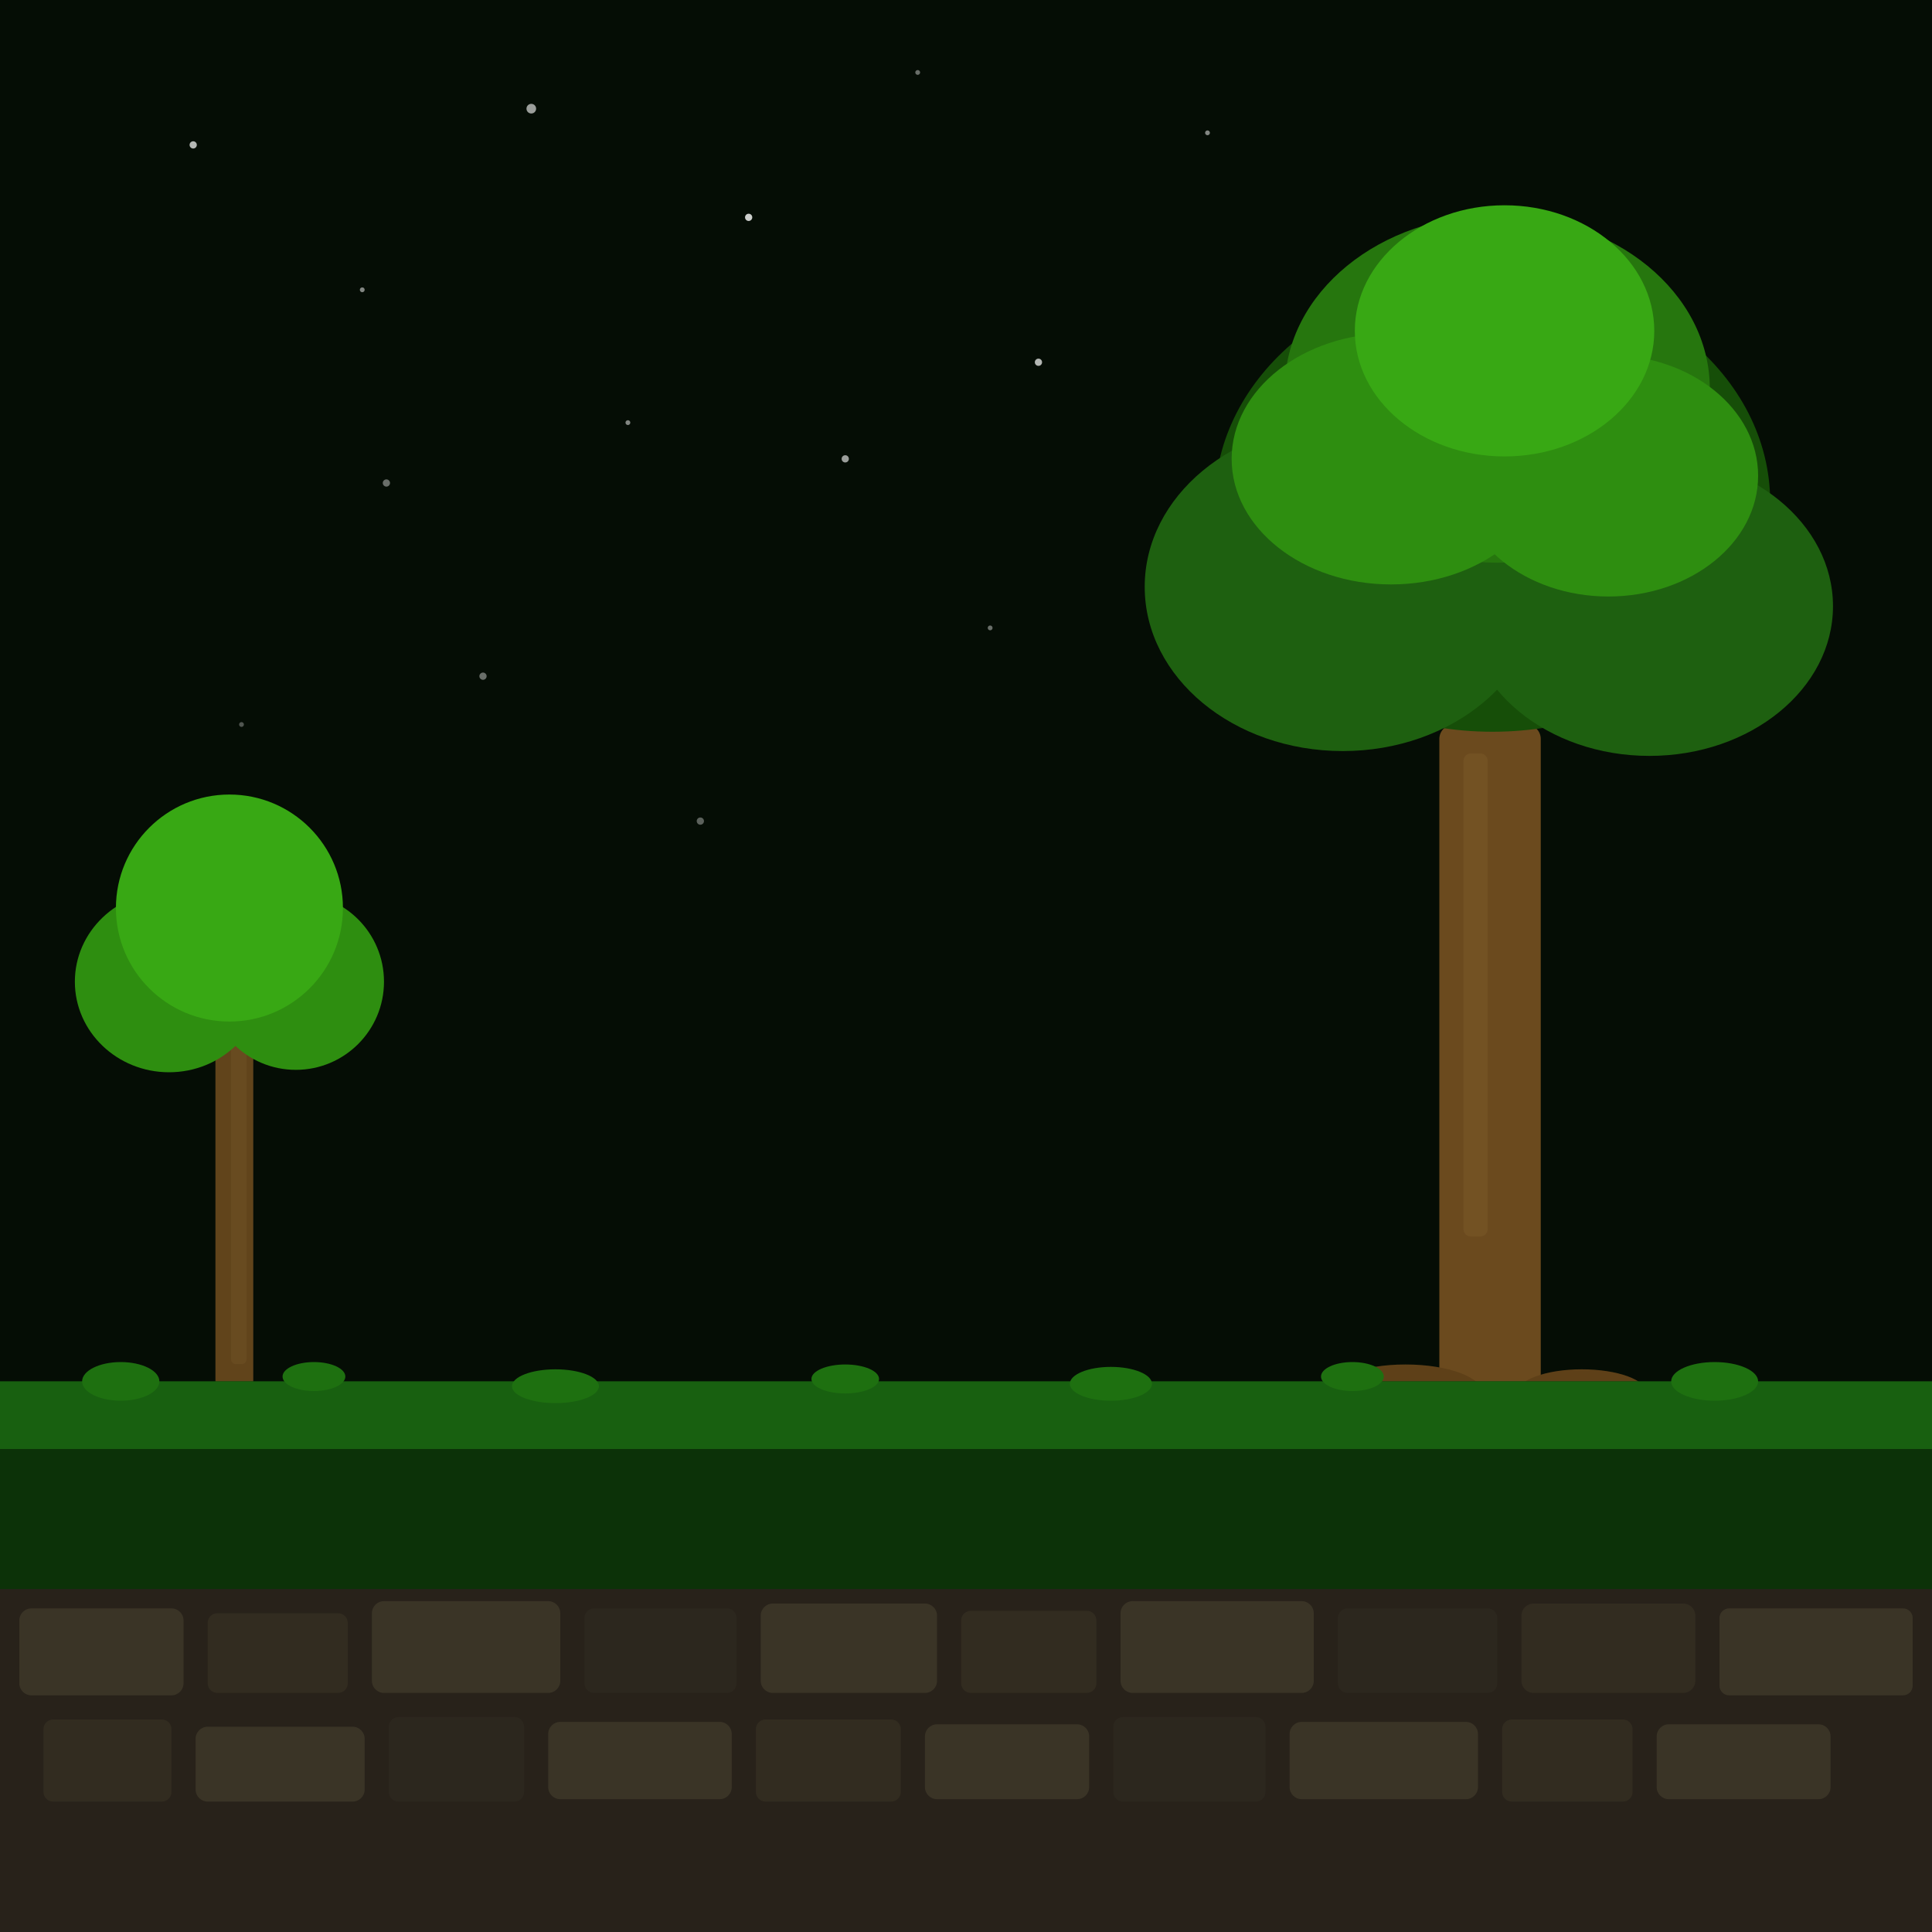
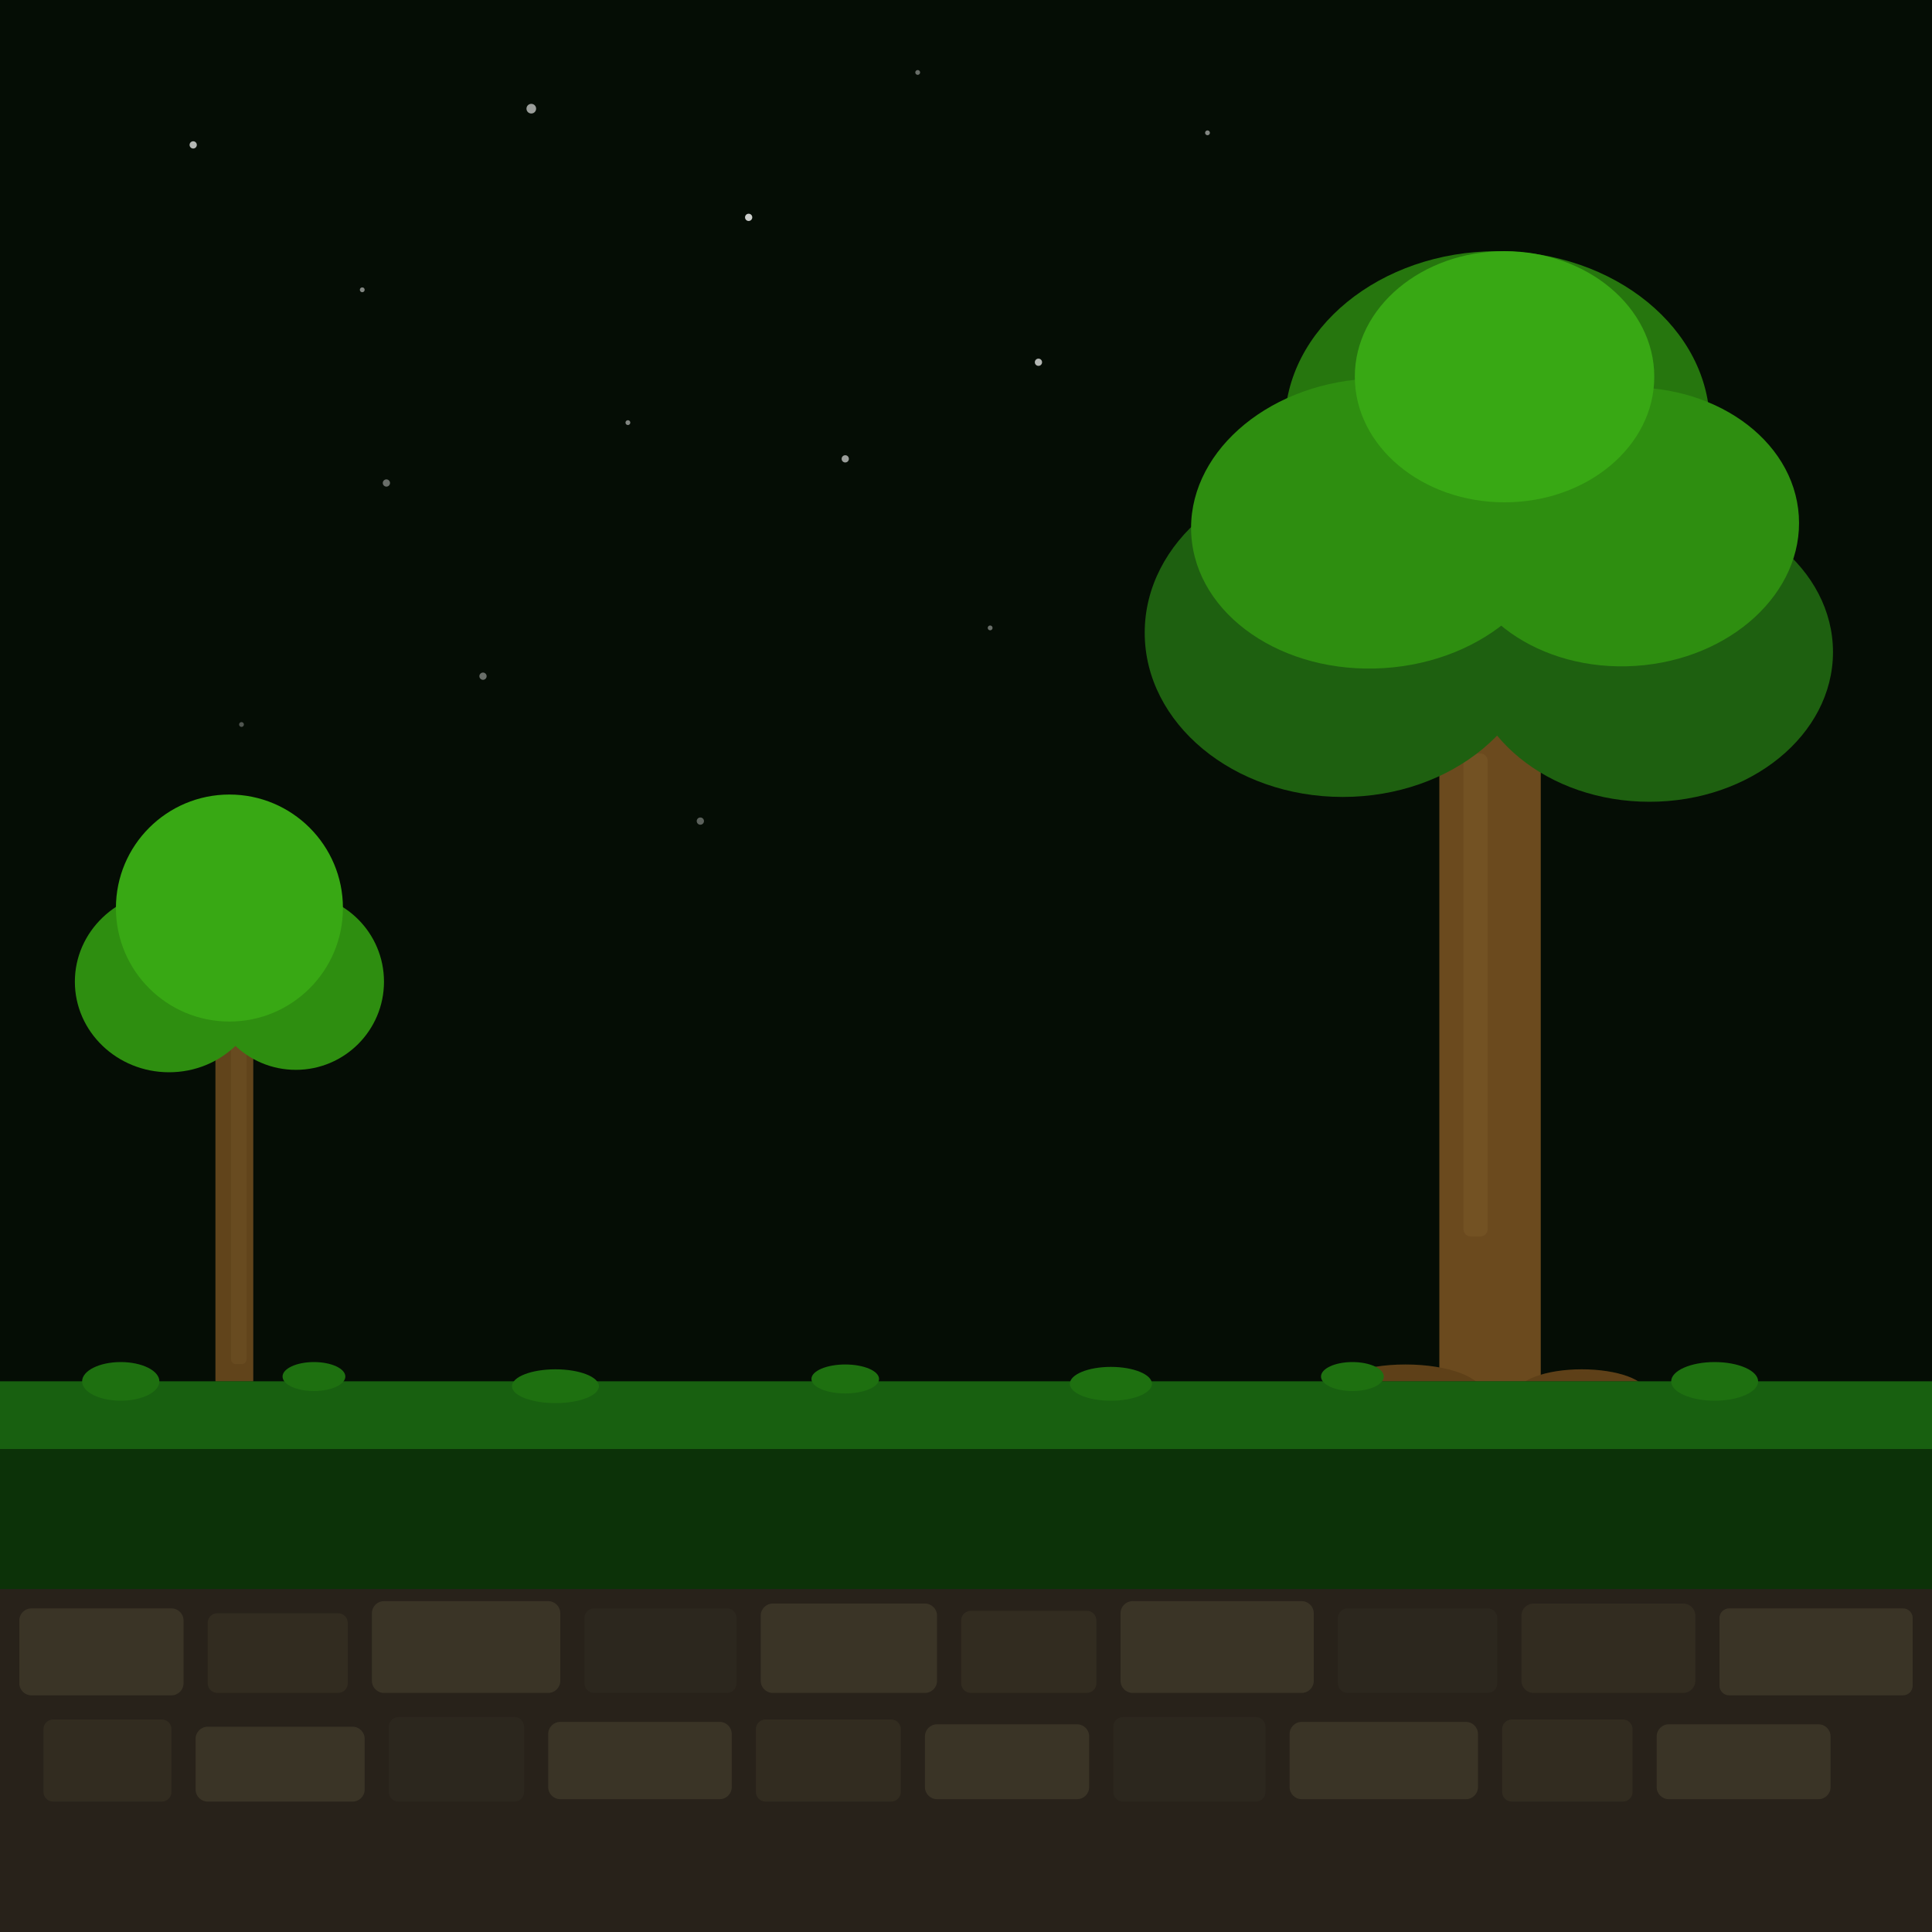
<svg xmlns="http://www.w3.org/2000/svg" width="800" height="800" viewBox="0 0 800 800" fill="none">
  <g clip-path="url(#clip0_260_97)">
    <path d="M800 0H0V800H800V0Z" fill="#050D05" />
    <path opacity="0.7" d="M80 61.5C80.828 61.5 81.5 60.828 81.5 60C81.5 59.172 80.828 58.5 80 58.5C79.172 58.5 78.5 59.172 78.5 60C78.5 60.828 79.172 61.5 80 61.5Z" fill="white" />
    <path opacity="0.5" d="M150 121C150.552 121 151 120.552 151 120C151 119.448 150.552 119 150 119C149.448 119 149 119.448 149 120C149 120.552 149.448 121 150 121Z" fill="white" />
    <path opacity="0.6" d="M220 47C221.105 47 222 46.105 222 45C222 43.895 221.105 43 220 43C218.895 43 218 43.895 218 45C218 46.105 218.895 47 220 47Z" fill="white" />
    <path opacity="0.8" d="M310 91.5C310.828 91.5 311.5 90.828 311.5 90C311.5 89.172 310.828 88.5 310 88.5C309.172 88.5 308.5 89.172 308.5 90C308.5 90.828 309.172 91.5 310 91.5Z" fill="white" />
    <path opacity="0.4" d="M380 31C380.552 31 381 30.552 381 30C381 29.448 380.552 29 380 29C379.448 29 379 29.448 379 30C379 30.552 379.448 31 380 31Z" fill="white" />
    <path opacity="0.7" d="M430 151.5C430.828 151.5 431.5 150.828 431.5 150C431.5 149.172 430.828 148.5 430 148.5C429.172 148.5 428.5 149.172 428.5 150C428.5 150.828 429.172 151.5 430 151.5Z" fill="white" />
    <path opacity="0.5" d="M500 56C500.552 56 501 55.552 501 55C501 54.448 500.552 54 500 54C499.448 54 499 54.448 499 55C499 55.552 499.448 56 500 56Z" fill="white" />
    <path opacity="0.4" d="M160 201.5C160.828 201.5 161.5 200.828 161.5 200C161.5 199.172 160.828 198.5 160 198.5C159.172 198.5 158.5 199.172 158.5 200C158.5 200.828 159.172 201.5 160 201.5Z" fill="white" />
    <path opacity="0.5" d="M260 176C260.552 176 261 175.552 261 175C261 174.448 260.552 174 260 174C259.448 174 259 174.448 259 175C259 175.552 259.448 176 260 176Z" fill="white" />
    <path opacity="0.6" d="M350 191.5C350.828 191.5 351.5 190.828 351.5 190C351.5 189.172 350.828 188.5 350 188.5C349.172 188.5 348.5 189.172 348.5 190C348.5 190.828 349.172 191.5 350 191.5Z" fill="white" />
    <path opacity="0.3" d="M100 301C100.552 301 101 300.552 101 300C101 299.448 100.552 299 100 299C99.448 299 99 299.448 99 300C99 300.552 99.448 301 100 301Z" fill="white" />
    <path opacity="0.4" d="M200 281.5C200.828 281.5 201.5 280.828 201.5 280C201.5 279.172 200.828 278.5 200 278.5C199.172 278.5 198.5 279.172 198.5 280C198.5 280.828 199.172 281.5 200 281.5Z" fill="white" />
    <path opacity="0.3" d="M70 391C70.552 391 71 390.552 71 390C71 389.448 70.552 389 70 389C69.448 389 69 389.448 69 390C69 390.552 69.448 391 70 391Z" fill="white" />
    <path opacity="0.35" d="M290 341.5C290.828 341.5 291.5 340.828 291.5 340C291.5 339.172 290.828 338.5 290 338.5C289.172 338.5 288.5 339.172 288.5 340C288.5 340.828 289.172 341.5 290 341.5Z" fill="white" />
    <path opacity="0.4" d="M410 261C410.552 261 411 260.552 411 260C411 259.448 410.552 259 410 259C409.448 259 409 259.448 409 260C409 260.552 409.448 261 410 261Z" fill="white" />
    <path d="M632 300H602C598.686 300 596 302.686 596 306V579C596 582.314 598.686 585 602 585H632C635.314 585 638 582.314 638 579V306C638 302.686 635.314 300 632 300Z" fill="#6B4A1E" />
    <path opacity="0.45" d="M613 312H609C607.343 312 606 313.343 606 315V509C606 510.657 607.343 512 609 512H613C614.657 512 616 510.657 616 509V315C616 313.343 614.657 312 613 312Z" fill="#7D5A2A" />
    <path d="M582 589C599.673 589 614 583.627 614 577C614 570.373 599.673 565 582 565C564.327 565 550 570.373 550 577C550 583.627 564.327 589 582 589Z" fill="#5E4018" />
    <path d="M655 587C669.912 587 682 582.523 682 577C682 571.477 669.912 567 655 567C640.088 567 628 571.477 628 577C628 582.523 640.088 587 655 587Z" fill="#5E4018" />
-     <path d="M618 303C681.513 303 733 260.467 733 208C733 155.533 681.513 113 618 113C554.487 113 503 155.533 503 208C503 260.467 554.487 303 618 303Z" fill="#164E08" />
-     <path d="M556 311C601.287 311 638 280.555 638 243C638 205.445 601.287 175 556 175C510.713 175 474 205.445 474 243C474 280.555 510.713 311 556 311Z" fill="#1E6010" />
-     <path d="M683 313C724.974 313 759 285.242 759 251C759 216.758 724.974 189 683 189C641.026 189 607 216.758 607 251C607 285.242 641.026 313 683 313Z" fill="#1E6010" />
-     <path d="M620 233C668.601 233 708 200.765 708 161C708 121.235 668.601 89 620 89C571.399 89 532 121.235 532 161C532 200.765 571.399 233 620 233Z" fill="#26760E" />
-     <path d="M576 242C612.451 242 642 218.719 642 190C642 161.281 612.451 138 576 138C539.549 138 510 161.281 510 190C510 218.719 539.549 242 576 242Z" fill="#2E8E10" />
-     <path d="M666 247C700.242 247 728 224.614 728 197C728 169.386 700.242 147 666 147C631.758 147 604 169.386 604 197C604 224.614 631.758 247 666 247Z" fill="#2E8E10" />
-     <path d="M623 189C657.242 189 685 165.719 685 137C685 108.281 657.242 85 623 85C588.758 85 561 108.281 561 137C561 165.719 588.758 189 623 189Z" fill="#38A814" />
+     <path d="M556 330C601.287 330 638 299.555 638 262C638 224.445 601.287 194 556 194C510.713 194 474 224.445 474 262C474 299.555 510.713 330 556 330Z" fill="#1E6010" />
+     <path d="M683 332C724.974 332 759 304.242 759 270C759 235.758 724.974 208 683 208C641.026 208 607 235.758 607 270C607 304.242 641.026 332 683 332Z" fill="#1E6010" />
+     <path d="M620 248C668.601 248 708 215.765 708 176C708 136.235 668.601 104 620 104C571.399 104 532 136.235 532 176C532 215.765 571.399 248 620 248Z" fill="#26760E" />
+     <path d="M573.148 276.642C615.122 273.944 647.425 244.949 645.3 211.879C643.174 178.809 607.425 154.187 565.452 156.884C523.478 159.582 491.175 188.577 493.3 221.647C495.426 254.717 531.175 279.339 573.148 276.642Z" fill="#2E8E10" />
+     <path d="M677.154 275.739C716.584 273.205 746.891 245.373 744.848 213.575C742.804 181.777 709.183 158.053 669.754 160.587C630.324 163.122 600.017 190.953 602.06 222.751C604.104 254.549 637.725 278.273 677.154 275.739Z" fill="#2E8E10" />
+     <path d="M623 208C657.242 208 685 184.719 685 156C685 127.281 657.242 104 623 104C588.758 104 561 127.281 561 156C561 184.719 588.758 208 623 208Z" fill="#38A814" />
    <g opacity="0.9">
      <path d="M102.634 416.514H91.445C90.209 416.514 89.207 418.008 89.207 419.851V571.663C89.207 573.506 90.209 575 91.445 575H102.634C103.87 575 104.872 573.506 104.872 571.663V419.851C104.872 418.008 103.87 416.514 102.634 416.514Z" fill="#6B4A1E" />
      <path opacity="0.45" d="M100.172 426.65H97.592C96.523 426.65 95.657 427.578 95.657 428.723V562.791C95.657 563.936 96.523 564.864 97.592 564.864H100.172C101.241 564.864 102.107 563.936 102.107 562.791V428.723C102.107 427.578 101.241 426.65 100.172 426.65Z" fill="#7D5A2A" />
    </g>
    <path d="M800 572H0V800H800V572Z" fill="#0C3208" />
    <path d="M800 572H0V600H800V572Z" fill="#186010" />
    <path d="M50 580C58.837 580 66 576.418 66 572C66 567.582 58.837 564 50 564C41.163 564 34 567.582 34 572C34 576.418 41.163 580 50 580Z" fill="#1E7010" />
    <path d="M130 576C137.18 576 143 573.314 143 570C143 566.686 137.18 564 130 564C122.82 564 117 566.686 117 570C117 573.314 122.82 576 130 576Z" fill="#1E7010" />
    <path d="M230 581C239.941 581 248 577.866 248 574C248 570.134 239.941 567 230 567C220.059 567 212 570.134 212 574C212 577.866 220.059 581 230 581Z" fill="#1E7010" />
    <path d="M350 577C357.732 577 364 574.314 364 571C364 567.686 357.732 565 350 565C342.268 565 336 567.686 336 571C336 574.314 342.268 577 350 577Z" fill="#1E7010" />
    <path d="M460 580C469.389 580 477 576.866 477 573C477 569.134 469.389 566 460 566C450.611 566 443 569.134 443 573C443 576.866 450.611 580 460 580Z" fill="#1E7010" />
    <path d="M560 576C567.18 576 573 573.314 573 570C573 566.686 567.18 564 560 564C552.82 564 547 566.686 547 570C547 573.314 552.82 576 560 576Z" fill="#1E7010" />
    <path d="M710 580C719.941 580 728 576.418 728 572C728 567.582 719.941 564 710 564C700.059 564 692 567.582 692 572C692 576.418 700.059 580 710 580Z" fill="#1E7010" />
    <path d="M800 658H0V800H800V658Z" fill="#28221A" />
    <path d="M71 666H13C10.239 666 8 668.239 8 671V697C8 699.761 10.239 702 13 702H71C73.761 702 76 699.761 76 697V671C76 668.239 73.761 666 71 666Z" fill="#3A3426" />
    <path d="M140 668H90C87.791 668 86 669.791 86 672V697C86 699.209 87.791 701 90 701H140C142.209 701 144 699.209 144 697V672C144 669.791 142.209 668 140 668Z" fill="#322C20" />
    <path d="M227 663H159C156.239 663 154 665.239 154 668V696C154 698.761 156.239 701 159 701H227C229.761 701 232 698.761 232 696V668C232 665.239 229.761 663 227 663Z" fill="#3A3426" />
    <path d="M301 666H246C243.791 666 242 667.791 242 670V697C242 699.209 243.791 701 246 701H301C303.209 701 305 699.209 305 697V670C305 667.791 303.209 666 301 666Z" fill="#2C271E" />
    <path d="M383 664H320C317.239 664 315 666.239 315 669V696C315 698.761 317.239 701 320 701H383C385.761 701 388 698.761 388 696V669C388 666.239 385.761 664 383 664Z" fill="#3A3426" />
    <path d="M450 667H402C399.791 667 398 668.791 398 671V697C398 699.209 399.791 701 402 701H450C452.209 701 454 699.209 454 697V671C454 668.791 452.209 667 450 667Z" fill="#322C20" />
    <path d="M539 663H469C466.239 663 464 665.239 464 668V696C464 698.761 466.239 701 469 701H539C541.761 701 544 698.761 544 696V668C544 665.239 541.761 663 539 663Z" fill="#3A3426" />
    <path d="M616 666H558C555.791 666 554 667.791 554 670V697C554 699.209 555.791 701 558 701H616C618.209 701 620 699.209 620 697V670C620 667.791 618.209 666 616 666Z" fill="#2C271E" />
    <path d="M697 664H635C632.239 664 630 666.239 630 669V696C630 698.761 632.239 701 635 701H697C699.761 701 702 698.761 702 696V669C702 666.239 699.761 664 697 664Z" fill="#322C20" />
    <path d="M788 666H716C713.791 666 712 667.791 712 670V698C712 700.209 713.791 702 716 702H788C790.209 702 792 700.209 792 698V670C792 667.791 790.209 666 788 666Z" fill="#3A3426" />
    <path d="M67 712H22C19.791 712 18 713.791 18 716V742C18 744.209 19.791 746 22 746H67C69.209 746 71 744.209 71 742V716C71 713.791 69.209 712 67 712Z" fill="#322C20" />
    <path d="M146 715H86C83.239 715 81 717.239 81 720V741C81 743.761 83.239 746 86 746H146C148.761 746 151 743.761 151 741V720C151 717.239 148.761 715 146 715Z" fill="#3A3426" />
    <path d="M213 711H165C162.791 711 161 712.791 161 715V742C161 744.209 162.791 746 165 746H213C215.209 746 217 744.209 217 742V715C217 712.791 215.209 711 213 711Z" fill="#2C271E" />
    <path d="M298 713H232C229.239 713 227 715.239 227 718V740C227 742.761 229.239 745 232 745H298C300.761 745 303 742.761 303 740V718C303 715.239 300.761 713 298 713Z" fill="#3A3426" />
    <path d="M369 712H317C314.791 712 313 713.791 313 716V742C313 744.209 314.791 746 317 746H369C371.209 746 373 744.209 373 742V716C373 713.791 371.209 712 369 712Z" fill="#322C20" />
    <path d="M446 714H388C385.239 714 383 716.239 383 719V740C383 742.761 385.239 745 388 745H446C448.761 745 451 742.761 451 740V719C451 716.239 448.761 714 446 714Z" fill="#3A3426" />
    <path d="M520 711H465C462.791 711 461 712.791 461 715V742C461 744.209 462.791 746 465 746H520C522.209 746 524 744.209 524 742V715C524 712.791 522.209 711 520 711Z" fill="#2C271E" />
    <path d="M607 713H539C536.239 713 534 715.239 534 718V740C534 742.761 536.239 745 539 745H607C609.761 745 612 742.761 612 740V718C612 715.239 609.761 713 607 713Z" fill="#3A3426" />
    <path d="M672 712H626C623.791 712 622 713.791 622 716V742C622 744.209 623.791 746 626 746H672C674.209 746 676 744.209 676 742V716C676 713.791 674.209 712 672 712Z" fill="#322C20" />
    <path d="M753 714H691C688.239 714 686 716.239 686 719V740C686 742.761 688.239 745 691 745H753C755.761 745 758 742.761 758 740V719C758 716.239 755.761 714 753 714Z" fill="#3A3426" />
    <path d="M70 444C91.539 444 109 427.211 109 406.5C109 385.789 91.539 369 70 369C48.461 369 31 385.789 31 406.5C31 427.211 48.461 444 70 444Z" fill="#2E8E10" />
    <path d="M122.5 443C142.658 443 159 426.658 159 406.5C159 386.342 142.658 370 122.5 370C102.342 370 86 386.342 86 406.5C86 426.658 102.342 443 122.5 443Z" fill="#2E8E10" />
    <path d="M95 423C120.957 423 142 401.957 142 376C142 350.043 120.957 329 95 329C69.043 329 48 350.043 48 376C48 401.957 69.043 423 95 423Z" fill="#38A814" />
  </g>
  <defs>
    <clipPath id="clip0_260_97">
      <rect width="800" height="800" fill="white" />
    </clipPath>
  </defs>
</svg>
